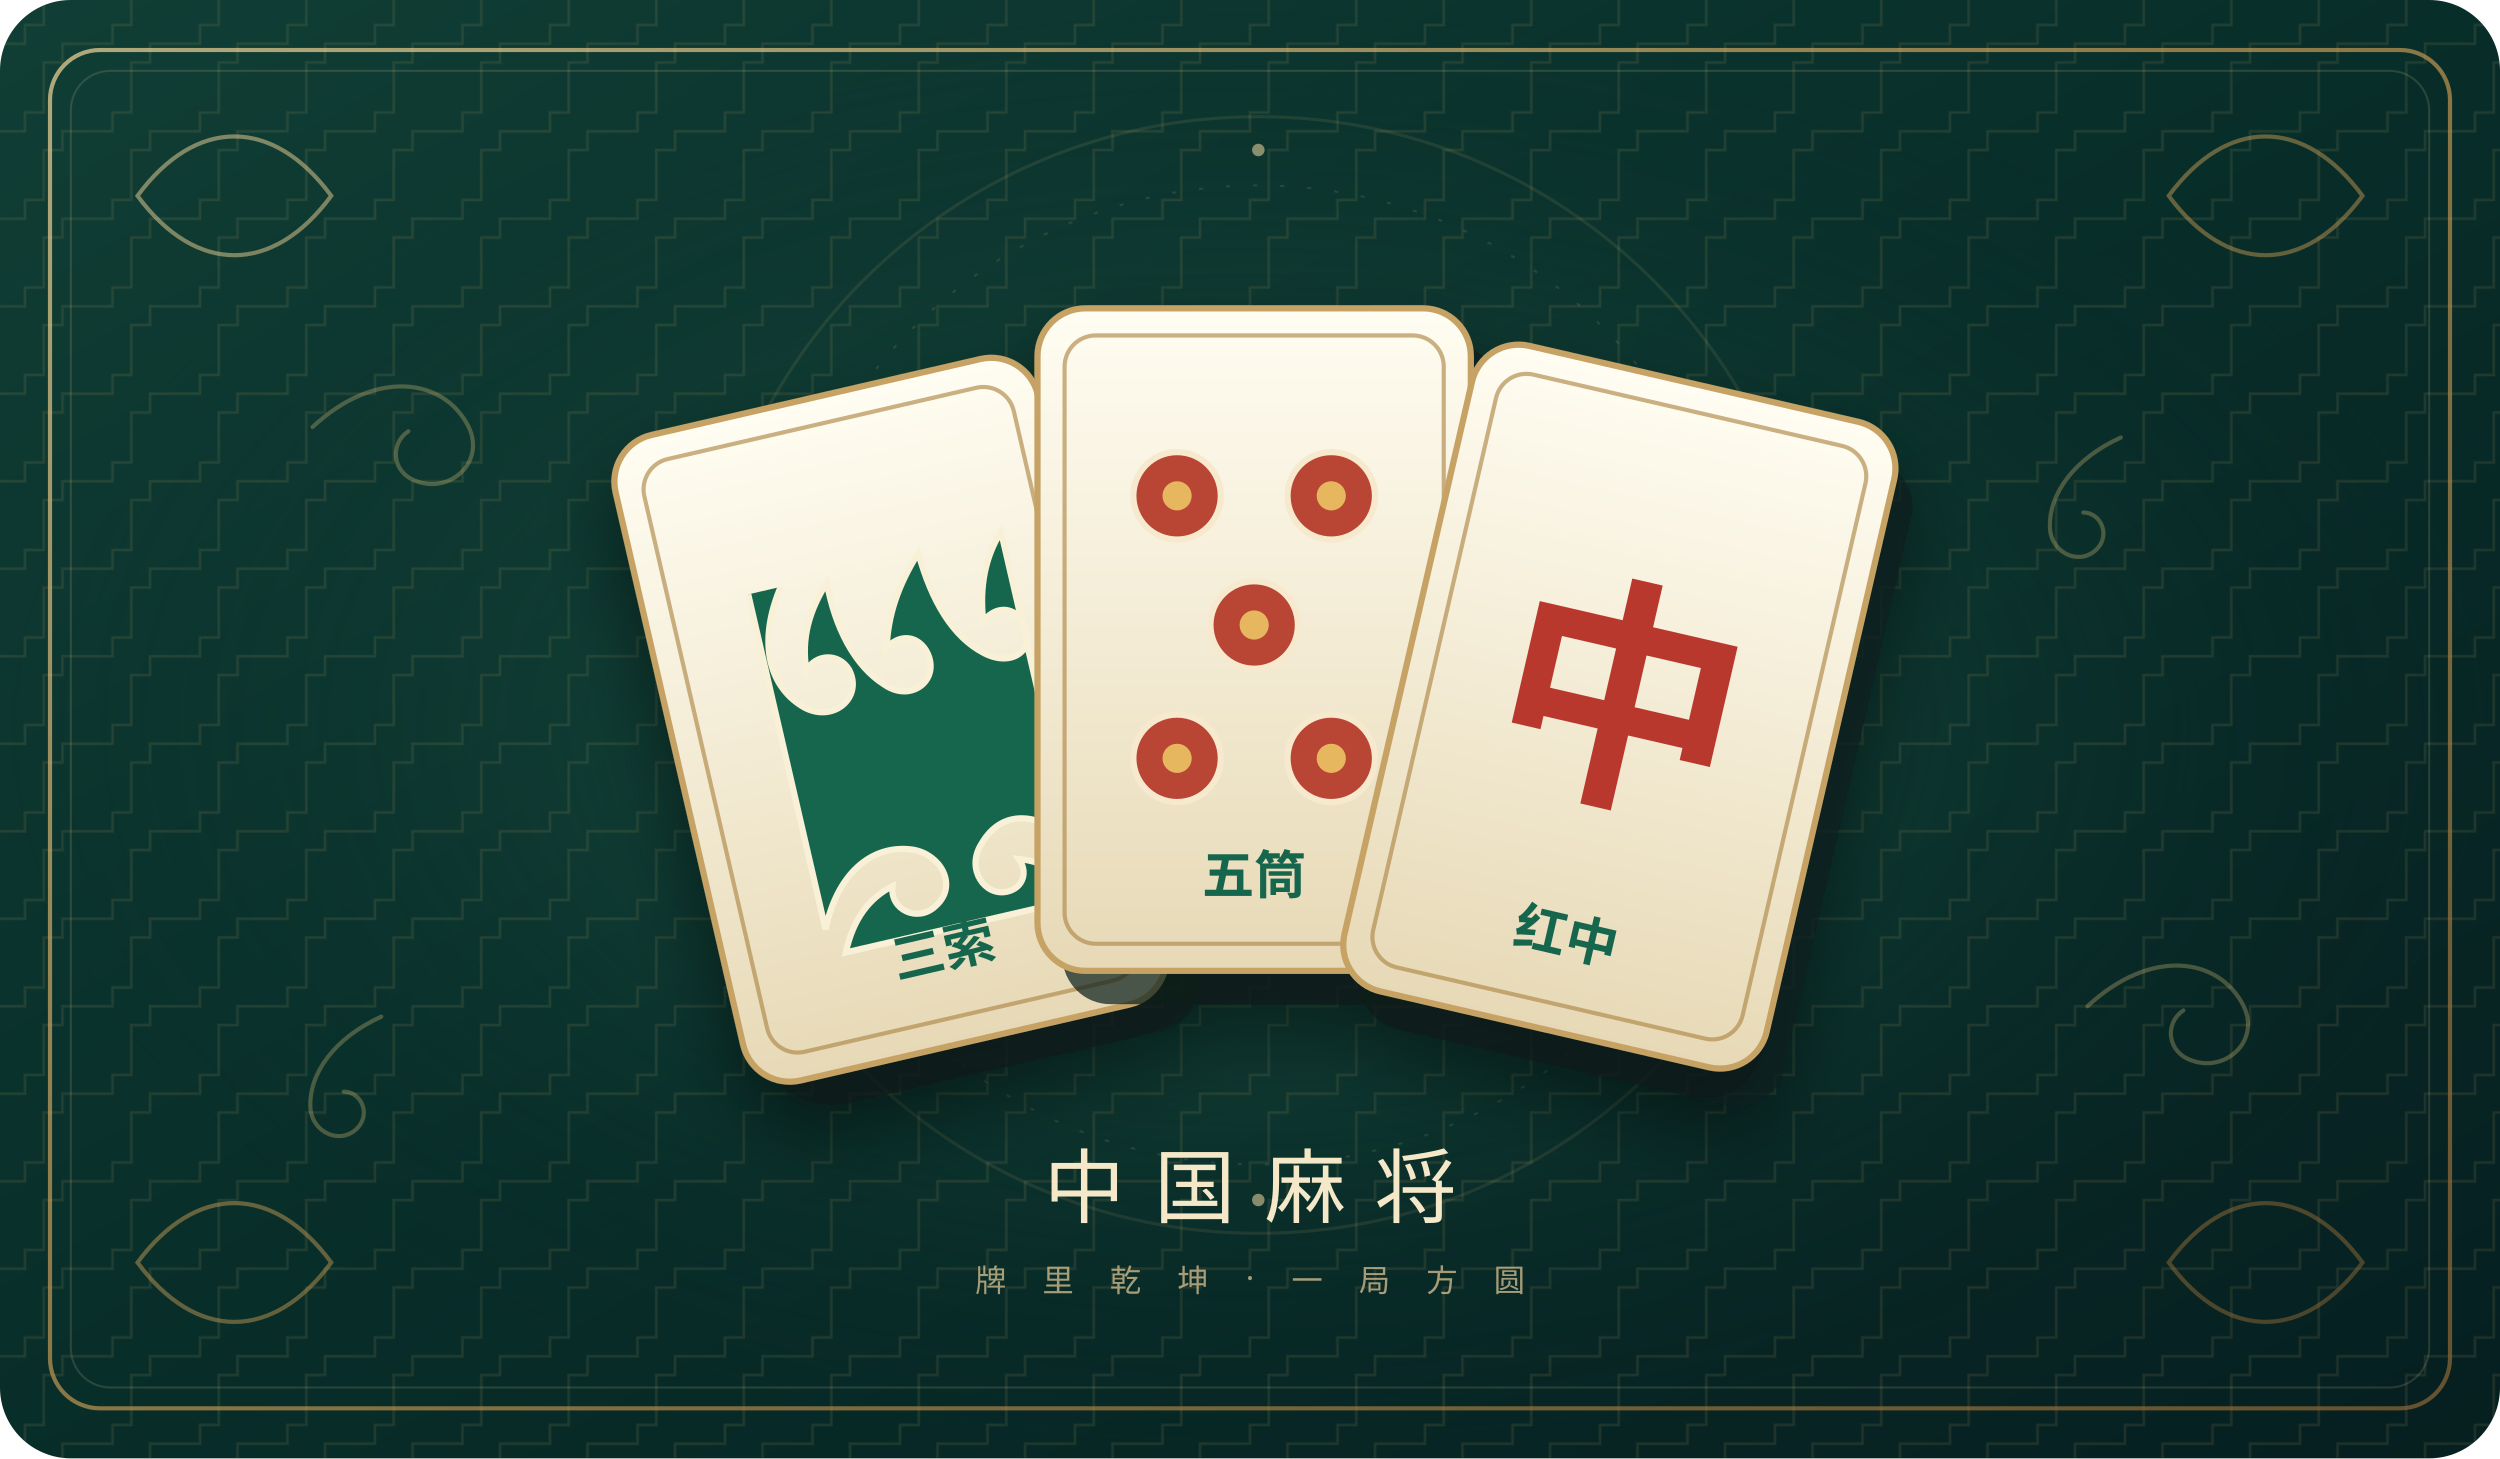
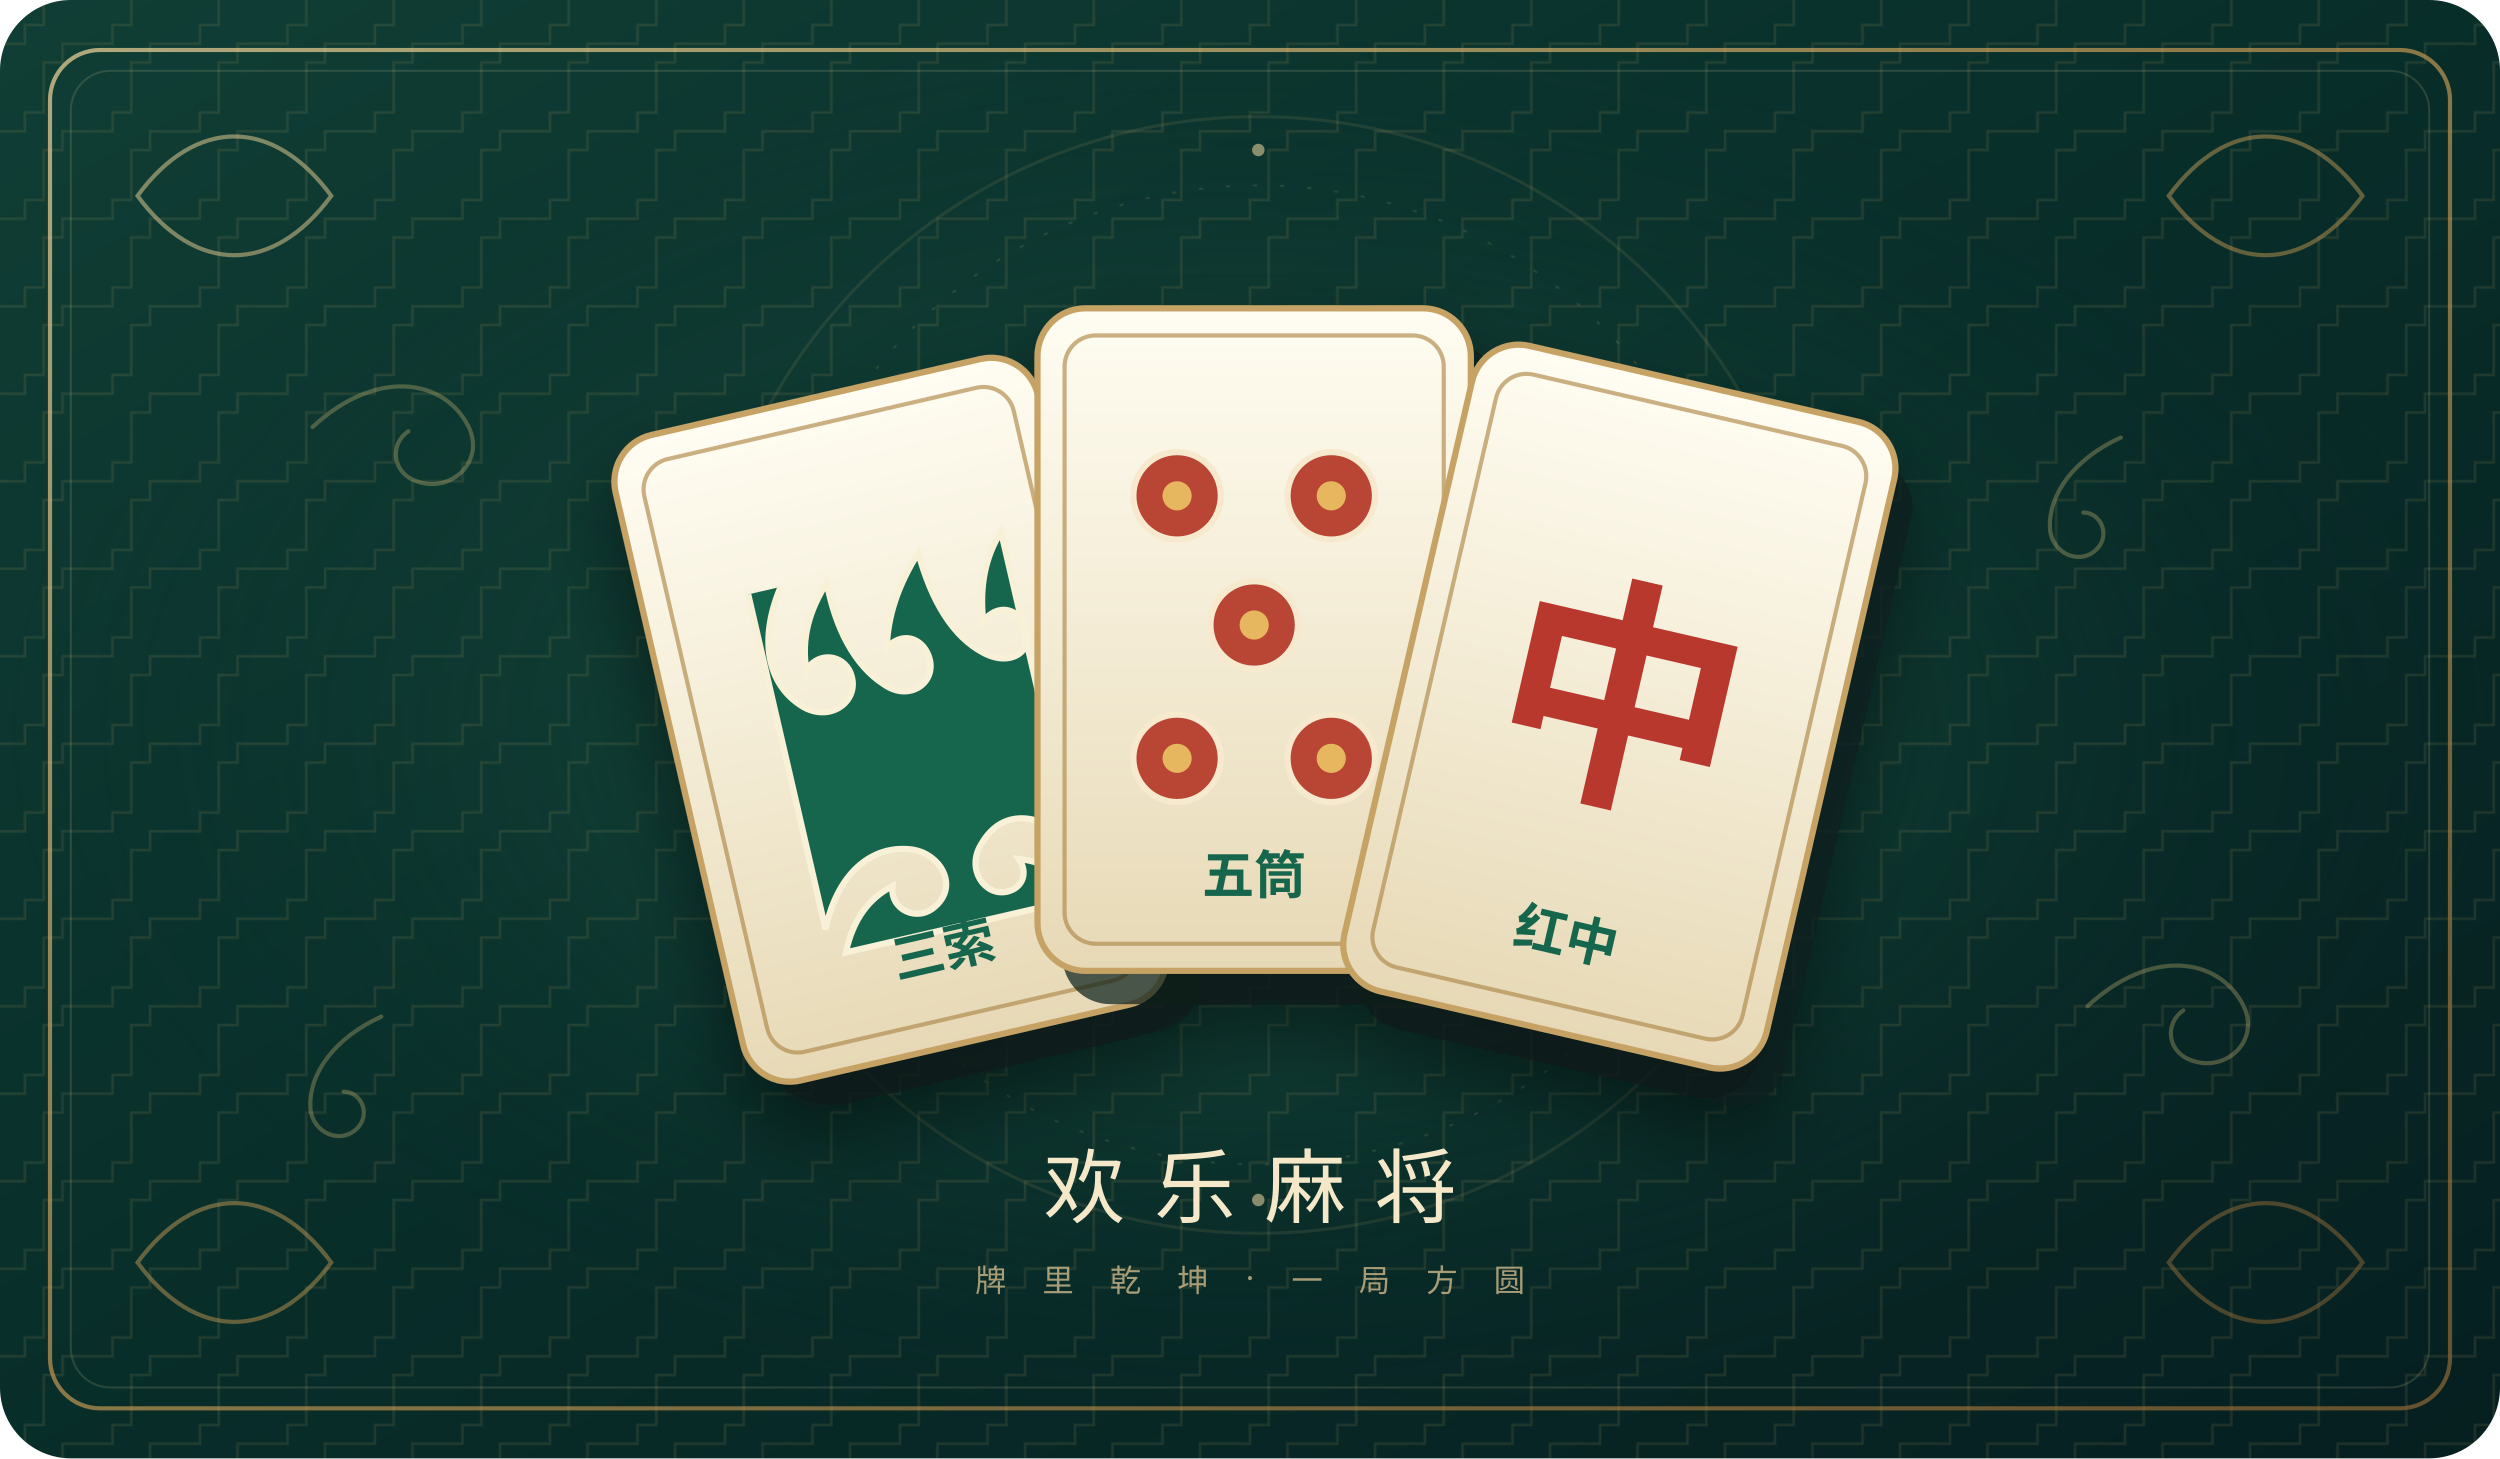
<svg xmlns="http://www.w3.org/2000/svg" viewBox="0 0 1200 700" role="img" aria-labelledby="title desc">
  <defs>
    <linearGradient id="felt" x1="0" y1="0" x2="1" y2="1">
      <stop stop-color="#103E35" />
      <stop offset=".52" stop-color="#082D29" />
      <stop offset="1" stop-color="#061F20" />
    </linearGradient>
    <radialGradient id="glow">
      <stop stop-color="#2F8061" stop-opacity=".55" />
      <stop offset="1" stop-color="#0A2926" stop-opacity="0" />
    </radialGradient>
    <linearGradient id="gold" x1="0" y1="0" x2="1" y2="1">
      <stop stop-color="#F4D89B" />
      <stop offset=".45" stop-color="#C69B55" />
      <stop offset="1" stop-color="#8D6633" />
    </linearGradient>
    <linearGradient id="ivory" x1="0" y1="0" x2="0" y2="1">
      <stop stop-color="#FFFDF2" />
      <stop offset="1" stop-color="#E7D9B6" />
    </linearGradient>
    <filter id="shadow" x="-.35" y="-.25" width="1.8" height="1.8">
      <feGaussianBlur in="SourceAlpha" stdDeviation="18" />
      <feOffset dy="18" />
      <feComponentTransfer>
        <feFuncA type="linear" slope=".45" />
      </feComponentTransfer>
      <feMerge>
        <feMergeNode />
        <feMergeNode in="SourceGraphic" />
      </feMerge>
    </filter>
    <pattern id="grain" width="42" height="42" patternUnits="userSpaceOnUse">
      <path d="M0 21h12v-9h9V0M42 21H30v9h-9v12" fill="none" stroke="#DBB66E" stroke-opacity=".11" stroke-width="1.3" />
    </pattern>
  </defs>
  <rect width="1200" height="700" rx="34" fill="url(#felt)" />
  <rect width="1200" height="700" rx="34" fill="url(#glow)" />
  <rect width="1200" height="700" rx="34" fill="url(#grain)" />
  <rect x="24" y="24" width="1152" height="652" rx="24" fill="none" stroke="url(#gold)" stroke-opacity=".7" stroke-width="2" />
  <rect x="34" y="34" width="1132" height="632" rx="19" fill="none" stroke="#F5DDA4" stroke-opacity=".14" />
  <path d="M66 94c28-38 65-38 93 0-28 38-65 38-93 0zm975 0c28-38 65-38 93 0-28 38-65 38-93 0zM66 606c28-38 65-38 93 0-28 38-65 38-93 0zm975 0c28-38 65-38 93 0-28 38-65 38-93 0z" fill="none" stroke="url(#gold)" stroke-opacity=".5" stroke-width="2" />
  <circle cx="604" cy="324" r="268" fill="none" stroke="#E8C77F" stroke-opacity=".1" stroke-width="1.5" />
  <circle cx="604" cy="324" r="235" fill="none" stroke="#E8C77F" stroke-opacity=".13" stroke-width="1" stroke-dasharray="2 11" />
  <g fill="#F0D8A0" fill-opacity=".55">
    <circle cx="604" cy="72" r="3" />
    <circle cx="856" cy="324" r="3" />
    <circle cx="604" cy="576" r="3" />
    <circle cx="352" cy="324" r="3" />
  </g>
  <g fill="none" stroke="#E4C47E" stroke-opacity=".3" stroke-width="2" stroke-linecap="round">
    <path d="M150 205c30-28 63-24 75 0 8 17-9 32-25 26-12-4-13-18-4-24" />
    <path d="M1002 483c30-28 63-24 75 0 8 17-9 32-25 26-12-4-13-18-4-24" />
    <path d="M1018 210c-22 10-35 27-34 44 1 12 15 18 23 9 6-7 1-17-7-17" />
    <path d="M183 488c-22 10-35 27-34 44 1 12 15 18 23 9 6-7 1-17-7-17" />
  </g>
  <g filter="url(#shadow)">
    <g transform="translate(326 183) rotate(-13 118 172)">
      <rect x="12" y="16" width="208" height="318" rx="23" fill="#071B19" opacity=".7" />
      <rect width="208" height="318" rx="23" fill="url(#ivory)" stroke="#C6A365" stroke-width="3" />
      <rect x="13" y="13" width="182" height="292" rx="15" fill="none" stroke="#AE8748" stroke-opacity=".65" stroke-width="2" />
      <g fill="#17664D" stroke="#F8F1D8" stroke-width="3">
        <path d="M67 85c-16 22-17 44-3 58 12 12 30 3 26-12-3-9-14-11-20-4 1-16 8-28 19-39-1 22 4 42 16 54 11 12 28 3 23-12-3-8-11-10-18-5 4-15 12-28 25-41 1 24 7 43 20 54 13 11 27 2 21-12-4-8-12-8-18-3 2-17 8-30 18-40V235c-15-19-31-21-43-8-10 10-4 25 7 25 8 0 12-7 9-14 12 4 21 13 27 25H58c7-15 17-23 29-26-4 11 8 20 18 14 13-7 8-24-5-29-19-7-38 4-49 28V85" />
      </g>
      <text x="104" y="281" text-anchor="middle" font-family="Songti SC, STSong, serif" font-size="25" font-weight="700" fill="#17664D">三索</text>
    </g>
    <g transform="translate(498 148) rotate(0 118 172)">
      <rect x="12" y="16" width="208" height="318" rx="23" fill="#071B19" opacity=".7" />
      <rect width="208" height="318" rx="23" fill="url(#ivory)" stroke="#C6A365" stroke-width="3" />
      <rect x="13" y="13" width="182" height="292" rx="15" fill="none" stroke="#AE8748" stroke-opacity=".65" stroke-width="2" />
      <g fill="#B94535" stroke="#F7E9CE" stroke-width="3">
        <circle cx="67" cy="90" r="21" />
        <circle cx="141" cy="90" r="21" />
        <circle cx="104" cy="152" r="21" />
        <circle cx="67" cy="216" r="21" />
        <circle cx="141" cy="216" r="21" />
      </g>
      <g fill="#E7B75F">
        <circle cx="67" cy="90" r="7" />
        <circle cx="141" cy="90" r="7" />
        <circle cx="104" cy="152" r="7" />
        <circle cx="67" cy="216" r="7" />
        <circle cx="141" cy="216" r="7" />
      </g>
      <text x="104" y="281" text-anchor="middle" font-family="Songti SC, STSong, serif" font-size="25" font-weight="700" fill="#17664D">五筒</text>
    </g>
    <g transform="translate(670 183) rotate(13 118 172)">
      <rect x="12" y="16" width="208" height="318" rx="23" fill="#071B19" opacity=".7" />
      <rect width="208" height="318" rx="23" fill="url(#ivory)" stroke="#C6A365" stroke-width="3" />
      <rect x="13" y="13" width="182" height="292" rx="15" fill="none" stroke="#AE8748" stroke-opacity=".65" stroke-width="2" />
      <text x="104" y="198" text-anchor="middle" font-family="Songti SC, STSong, serif" font-size="118" font-weight="700" fill="#B9382F">中</text>
      <text x="104" y="281" text-anchor="middle" font-family="Songti SC, STSong, serif" font-size="25" font-weight="700" fill="#17664D">红中</text>
    </g>
  </g>
  <g text-anchor="middle">
-     <text x="600" y="584" font-family="Songti SC, STSong, serif" font-size="39" letter-spacing="14" fill="#F4E8C8">中国麻将</text>
+     <text x="600" y="584" font-family="Songti SC, STSong, serif" font-size="39" letter-spacing="14" fill="#F4E8C8">欢乐麻将</text>
    <text x="600" y="620" font-family="PingFang SC, sans-serif" font-size="15" letter-spacing="7" fill="#D3BD8C" fill-opacity=".78">牌 里 乾 坤 · 一 局 方 圆</text>
  </g>
</svg>
